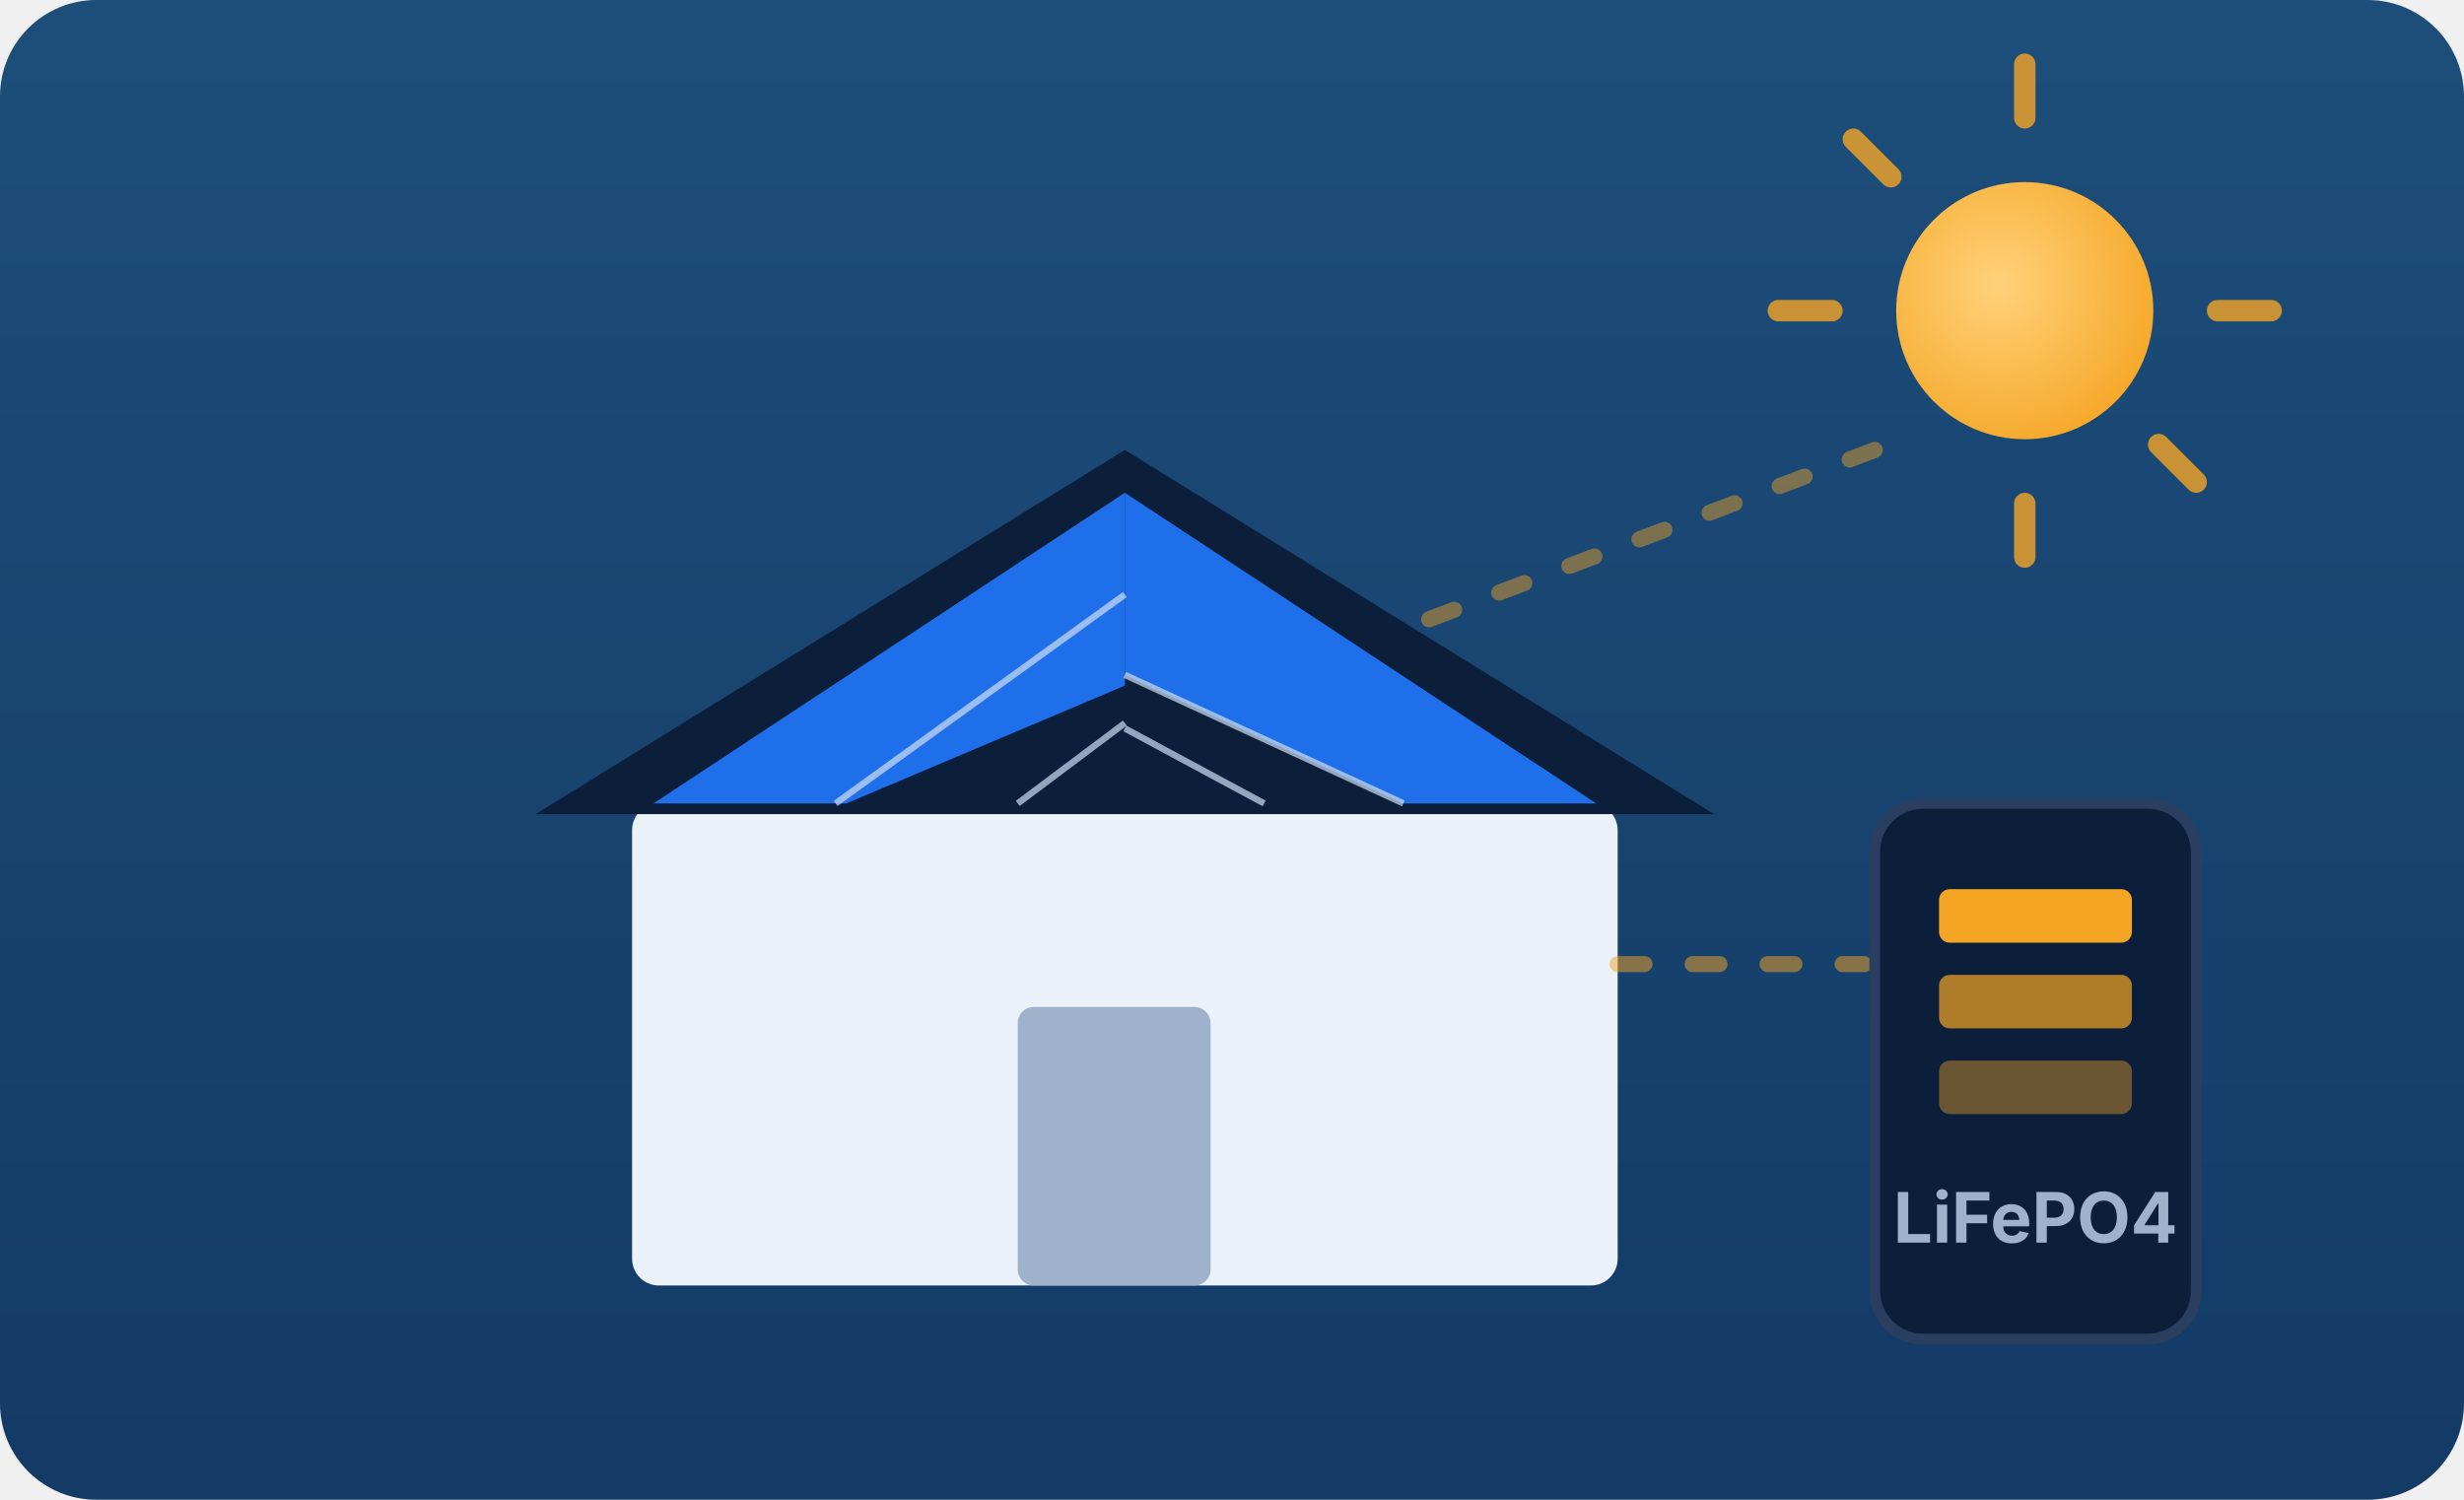
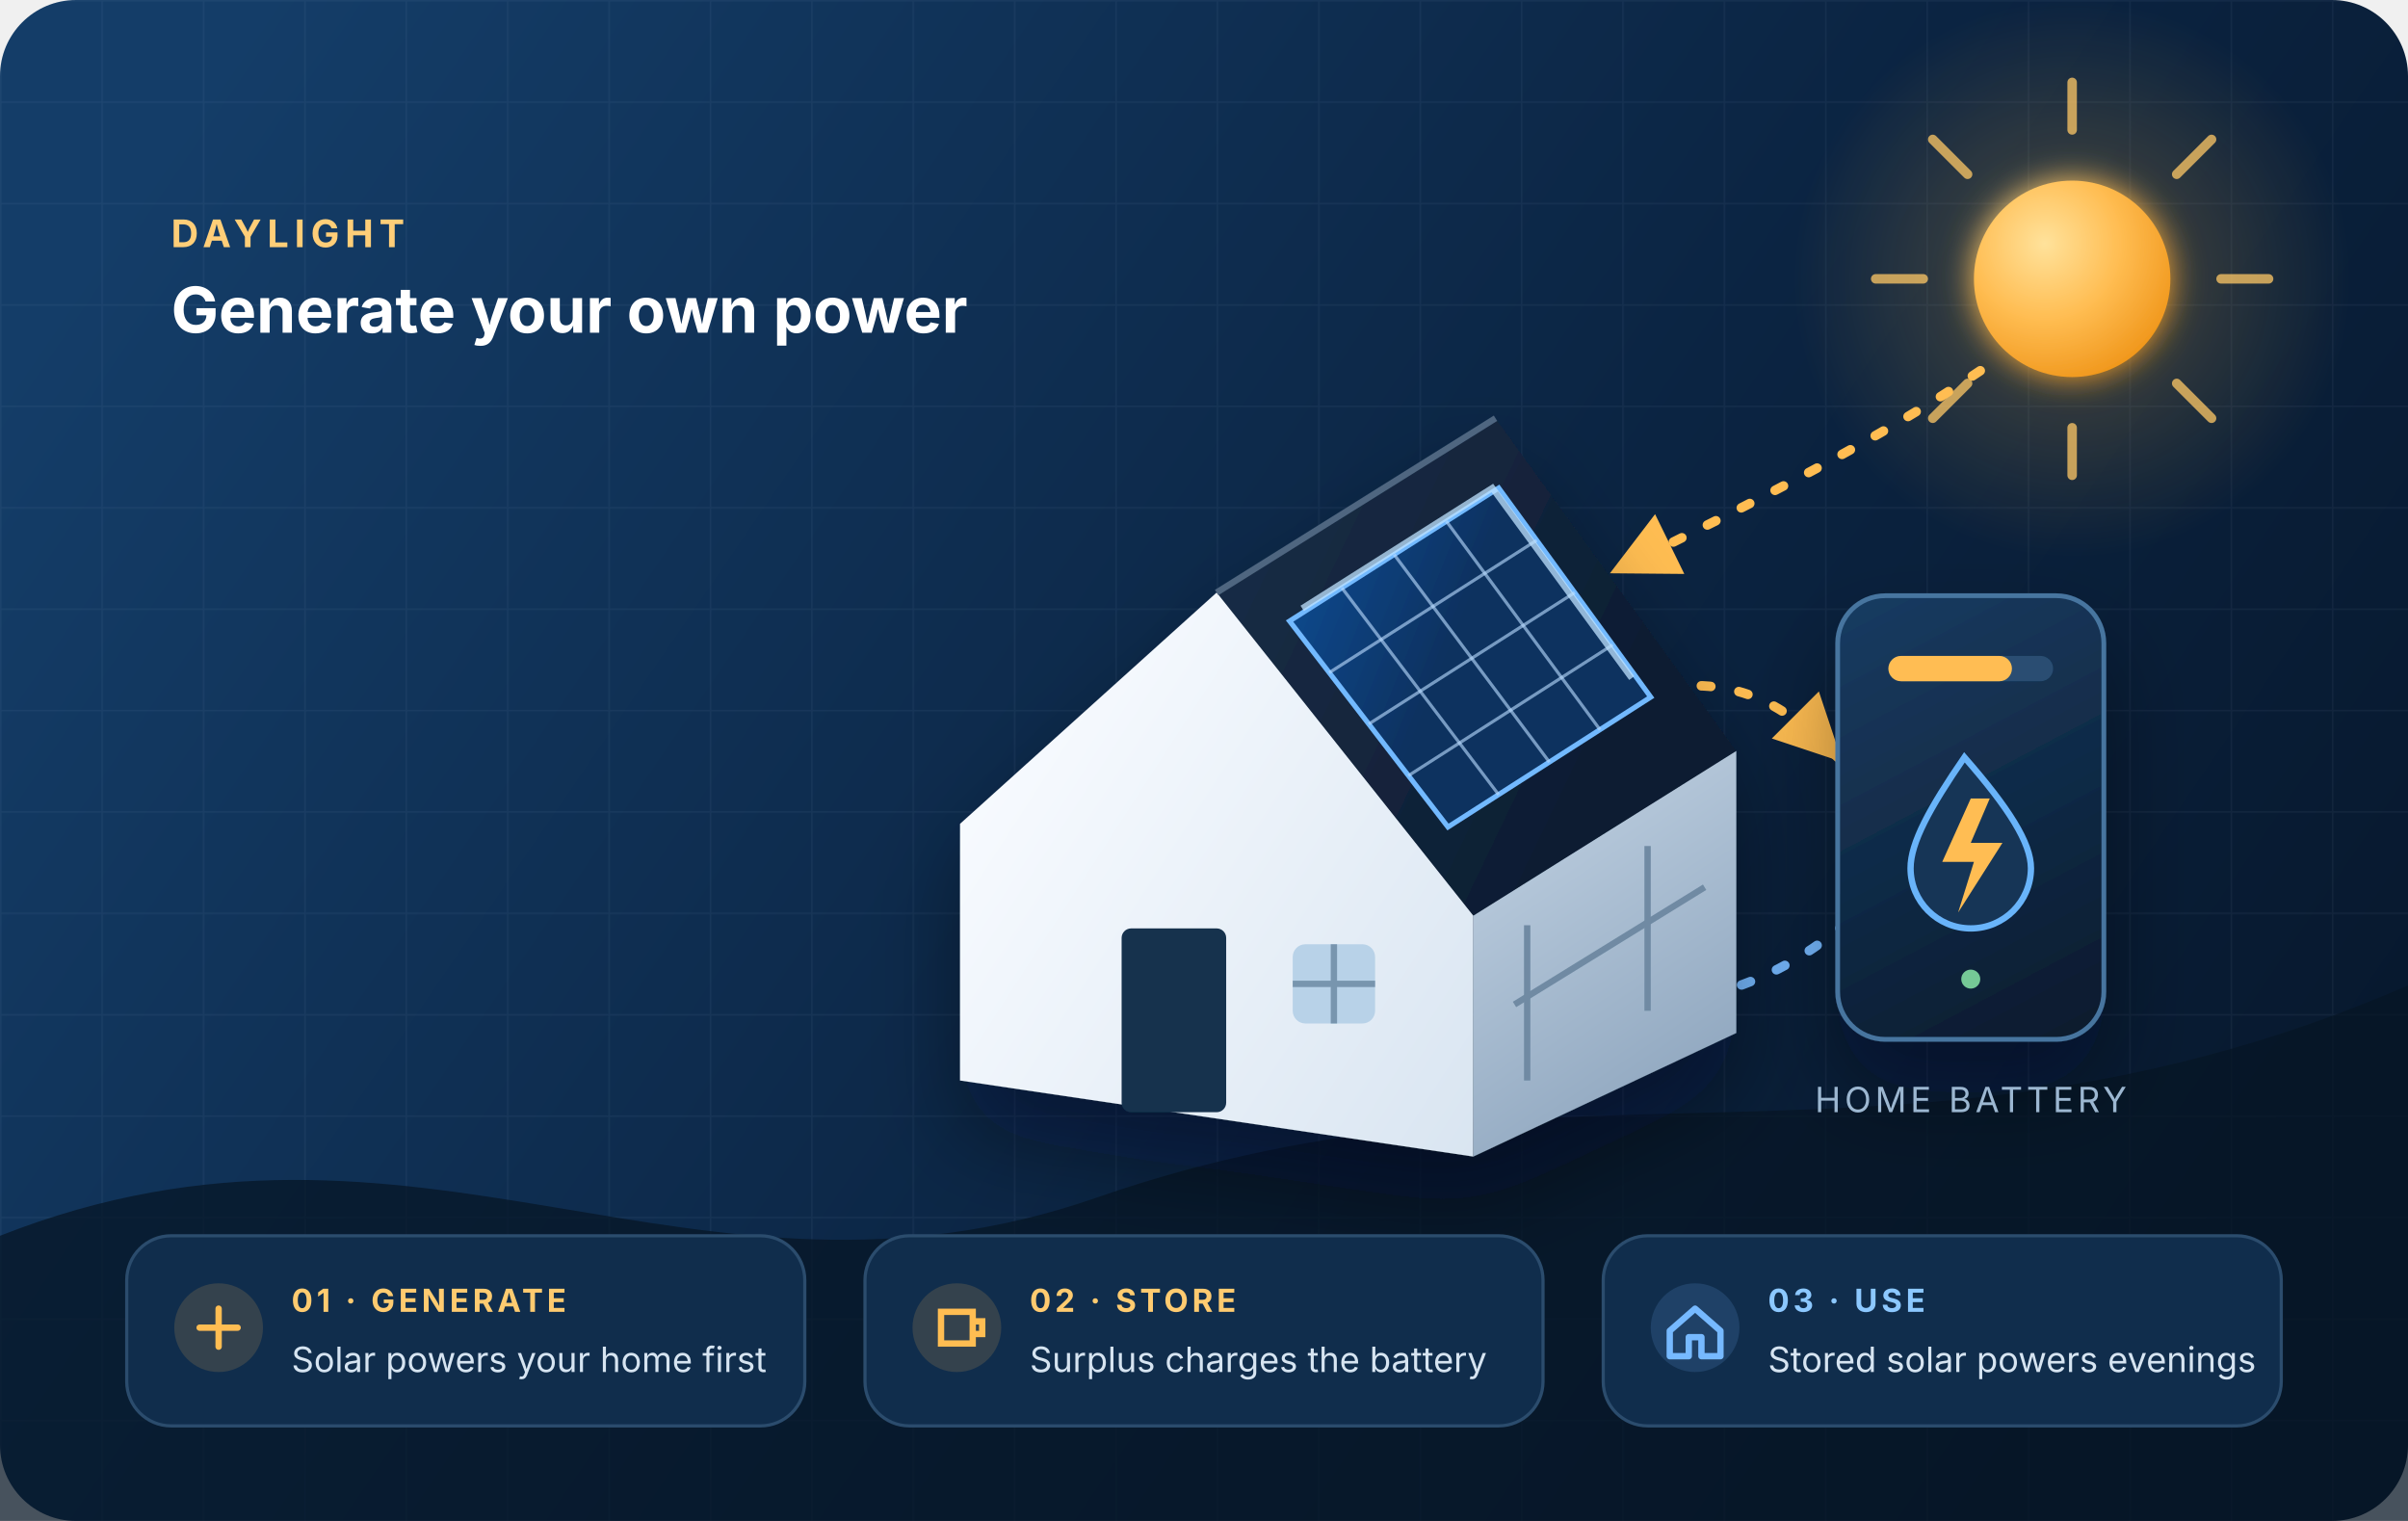
- <svg xmlns="http://www.w3.org/2000/svg" viewBox="0 0 460 280" width="460" height="280">
+ <svg xmlns="http://www.w3.org/2000/svg" viewBox="0 0 760 480" role="img" aria-labelledby="title desc">
  <defs>
-     <linearGradient id="hsky" x1="0" y1="0" x2="0" y2="1">
-       <stop offset="0" stop-color="#1d4e7a" />
-       <stop offset="1" stop-color="#143a66" />
+     <linearGradient id="backdrop" x1="70" y1="18" x2="700" y2="450" gradientUnits="userSpaceOnUse">
+       <stop stop-color="#143D68" />
+       <stop offset=".58" stop-color="#0B2442" />
+       <stop offset="1" stop-color="#07182D" />
    </linearGradient>
-     <radialGradient id="hsun" cx="0.4" cy="0.4" r="0.7">
-       <stop offset="0" stop-color="#ffd27a" />
-       <stop offset="1" stop-color="#f5a524" />
+     <linearGradient id="roof" x1="245" y1="150" x2="495" y2="270" gradientUnits="userSpaceOnUse">
+       <stop stop-color="#243B59" />
+       <stop offset="1" stop-color="#0D1D32" />
+     </linearGradient>
+     <linearGradient id="wallFront" x1="302" y1="246" x2="472" y2="356" gradientUnits="userSpaceOnUse">
+       <stop stop-color="#F8FBFF" />
+       <stop offset="1" stop-color="#D9E5F1" />
+     </linearGradient>
+     <linearGradient id="wallSide" x1="472" y1="248" x2="535" y2="342" gradientUnits="userSpaceOnUse">
+       <stop stop-color="#BFD0E1" />
+       <stop offset="1" stop-color="#91A8C0" />
+     </linearGradient>
+     <linearGradient id="panel" x1="282" y1="170" x2="445" y2="236" gradientUnits="userSpaceOnUse">
+       <stop stop-color="#2581E8" />
+       <stop offset=".55" stop-color="#1555A4" />
+       <stop offset="1" stop-color="#0B315F" />
+     </linearGradient>
+     <linearGradient id="battery" x1="581" y1="182" x2="658" y2="328" gradientUnits="userSpaceOnUse">
+       <stop stop-color="#183D64" />
+       <stop offset="1" stop-color="#0A1A2D" />
+     </linearGradient>
+     <radialGradient id="sun" cx=".36" cy=".32" r=".74">
+       <stop stop-color="#FFE29B" />
+       <stop offset=".52" stop-color="#FFBD52" />
+       <stop offset="1" stop-color="#F0961A" />
    </radialGradient>
+     <radialGradient id="sunGlow">
+       <stop stop-color="#FFB83E" stop-opacity=".28" />
+       <stop offset="1" stop-color="#FFB83E" stop-opacity="0" />
+     </radialGradient>
+     <pattern id="grid" width="32" height="32" patternUnits="userSpaceOnUse">
+       <path d="M32 0H0V32" fill="none" stroke="#BFD7EE" stroke-opacity=".055" />
+     </pattern>
+     <filter id="softShadow" x="-30%" y="-30%" width="160%" height="180%">
+       <feDropShadow dx="0" dy="16" stdDeviation="14" flood-color="#020A14" flood-opacity=".38" />
+     </filter>
+     <filter id="glow" x="-80%" y="-80%" width="260%" height="260%">
+       <feGaussianBlur stdDeviation="5" result="blur" />
+       <feMerge>
+         <feMergeNode in="blur" />
+         <feMergeNode in="SourceGraphic" />
+       </feMerge>
+     </filter>
+     <marker id="arrow" viewBox="0 0 10 10" refX="9" refY="5" markerWidth="7" markerHeight="7" orient="auto-start-reverse">
+       <path d="M0 0 10 5 0 10Z" fill="#FFBD52" />
+     </marker>
  </defs>
-   <rect width="460" height="280" rx="18" fill="url(#hsky)" />
-   <circle cx="378" cy="58" r="24" fill="url(#hsun)" />
-   <g stroke="#f5a524" stroke-width="4" stroke-linecap="round" opacity="0.8">
-     <line x1="378" y1="22" x2="378" y2="12" />
-     <line x1="378" y1="104" x2="378" y2="94" />
-     <line x1="342" y1="58" x2="332" y2="58" />
-     <line x1="424" y1="58" x2="414" y2="58" />
-     <line x1="353" y1="33" x2="346" y2="26" />
-     <line x1="403" y1="83" x2="410" y2="90" />
+   <rect width="760" height="480" rx="24" fill="url(#backdrop)" />
+   <rect width="760" height="480" rx="24" fill="url(#grid)" />
+   <path d="M0 390C132 338 219 422 346 378C492 327 603 379 760 311V480H0Z" fill="#061525" fill-opacity=".72" />
+   <circle cx="654" cy="88" r="88" fill="url(#sunGlow)" />
+   <circle cx="654" cy="88" r="31" fill="url(#sun)" filter="url(#glow)" />
+   <g stroke="#FFC866" stroke-width="3" stroke-linecap="round" opacity=".75">
+     <path d="M654 41V26M654 150v-15M607 88h-15M716 88h-15M621 55l-11-11M698 132l-11-11M621 121l-11 11M698 44l-11 11" />
  </g>
-   <line x1="350" y1="84" x2="250" y2="122" stroke="#f5a524" stroke-width="3" stroke-linecap="round" opacity="0.45" stroke-dasharray="5 9" />
-   <rect x="118" y="150" width="184" height="90" fill="#eaf1f8" rx="5" />
-   <rect x="190" y="188" width="36" height="52" fill="#9fb2cc" rx="3" />
-   <polygon points="100,152 210,84 320,152" fill="#0b1f3a" />
-   <polygon points="122,150 210,92 210,128 158,150" fill="#1f6feb" />
-   <polygon points="210,92 298,150 262,150 210,126" fill="#1f6feb" />
-   <g stroke="#cfe0f7" stroke-width="1.2" opacity="0.7">
-     <line x1="156" y1="150" x2="210" y2="111" />
-     <line x1="190" y1="150" x2="210" y2="135" />
-     <line x1="210" y1="126" x2="262" y2="150" />
-     <line x1="210" y1="136" x2="236" y2="150" />
+   <text x="54" y="78" fill="#FFCE78" font-family="Inter,Segoe UI,sans-serif" font-size="12" font-weight="750" letter-spacing="1.8">DAYLIGHT</text>
+   <text x="54" y="105" fill="#FFFFFF" font-family="Inter,Segoe UI,sans-serif" font-size="20" font-weight="700">Generate your own power</text>
+   <path d="M625 117C594 138 555 158 510 180" fill="none" stroke="#FFBD52" stroke-width="3" stroke-linecap="round" stroke-dasharray="3 9" marker-end="url(#arrow)" />
+   <path d="M525 217C549 214 563 222 580 239" fill="none" stroke="#FFBD52" stroke-width="3" stroke-linecap="round" stroke-dasharray="3 9" marker-end="url(#arrow)" />
+   <path d="M583 291C555 315 524 321 486 315" fill="none" stroke="#76B9FF" stroke-width="3" stroke-linecap="round" stroke-dasharray="3 9" marker-end="url(#arrow)" />
+   <g filter="url(#softShadow)">
+     <path d="M303 260 390 207 472 132 384 187Z" fill="#162A43" />
+     <path d="M384 187 472 132 548 237 465 289Z" fill="url(#roof)" />
+     <path d="M303 260 384 187 465 289 465 365 303 341Z" fill="url(#wallFront)" />
+     <path d="M465 289 548 237 548 326 465 365Z" fill="url(#wallSide)" />
+     <path d="M384 187 472 132" fill="none" stroke="#4F6680" stroke-width="2" />
+     <path d="M407 196 473 154 521 220 457 261Z" fill="url(#panel)" stroke="#72B9FF" stroke-width="1.6" />
+     <g fill="none" stroke="#B9DBFF" stroke-opacity=".62" stroke-width="1">
+       <path d="M423.5 185.5 473 250.8M440 175 489 240.5M456.5 164.5 505 230.3" />
+       <path d="M419.5 212.3 485 170.5M432 228.5 497 187M444.5 244.8 509 203.5" />
+     </g>
+     <path d="M411 192 471 154 515 214" fill="none" stroke="#BFE2FF" stroke-opacity=".75" stroke-width="2" />
+     <rect x="354" y="293" width="33" height="58" rx="3" fill="#17324D" />
+     <rect x="408" y="298" width="26" height="25" rx="4" fill="#B8D2E8" />
+     <path d="M421 298v25M408 310.5h26" stroke="#7895AE" stroke-width="2" />
+     <path d="M482 292v49M520 267v52" stroke="#6F8AA3" stroke-width="2" />
+     <path d="M478 317 538 280" stroke="#6F8AA3" stroke-width="2" />
  </g>
-   <line x1="302" y1="180" x2="348" y2="180" stroke="#f5a524" stroke-width="3" stroke-linecap="round" opacity="0.5" stroke-dasharray="5 9" />
-   <rect x="350" y="150" width="60" height="100" rx="9" fill="#0b1f3a" stroke="#2a3f5f" stroke-width="2" />
-   <rect x="362" y="166" width="36" height="10" rx="2" fill="#f5a524" />
-   <rect x="362" y="182" width="36" height="10" rx="2" fill="#f5a524" opacity="0.7" />
-   <rect x="362" y="198" width="36" height="10" rx="2" fill="#f5a524" opacity="0.4" />
-   <text x="380" y="232" fill="#9fb2cc" font-size="13" font-family="Inter, system-ui, sans-serif" text-anchor="middle" font-weight="700">LiFePO4</text>
+   <g filter="url(#softShadow)">
+     <rect x="580" y="188" width="84" height="140" rx="15" fill="url(#battery)" stroke="#47749F" stroke-width="1.5" />
+     <rect x="596" y="207" width="52" height="8" rx="4" fill="#294E72" />
+     <rect x="596" y="207" width="39" height="8" rx="4" fill="#FFBD52" />
+     <path d="M620 239c-11 16-17 27-17 35a19 19 0 0 0 38 0c0-8-7-19-21-35Z" fill="#163457" stroke="#69B4FA" stroke-width="2" />
+     <path d="m622 252-9 20h10l-5 16 14-22h-10l6-14Z" fill="#FFBD52" />
+     <circle cx="622" cy="309" r="3" fill="#75C996" />
+   </g>
+   <text x="622" y="351" fill="#9CB7D1" font-family="Inter,Segoe UI,sans-serif" font-size="11" text-anchor="middle" letter-spacing="1.2">HOME BATTERY</text>
+   <g transform="translate(40 390)">
+     <rect width="214" height="60" rx="14" fill="#102D4C" stroke="#2B4C6D" />
+     <circle cx="29" cy="29" r="14" fill="#FFBD52" fill-opacity=".15" />
+     <path d="M23 29h12M29 23v12" stroke="#FFBD52" stroke-width="2" stroke-linecap="round" />
+     <text x="52" y="24" fill="#FFCB70" font-family="Inter,Segoe UI,sans-serif" font-size="10" font-weight="750" letter-spacing="1.2">01 · GENERATE</text>
+     <text x="52" y="43" fill="#D6E4F1" font-family="Inter,Segoe UI,sans-serif" font-size="11">Solar powers your home first</text>
+   </g>
+   <g transform="translate(273 390)">
+     <rect width="214" height="60" rx="14" fill="#102D4C" stroke="#2B4C6D" />
+     <circle cx="29" cy="29" r="14" fill="#FFBD52" fill-opacity=".15" />
+     <path d="M24 34h10V24H24v10Zm10-7h3v4h-3" fill="none" stroke="#FFBD52" stroke-width="2" />
+     <text x="52" y="24" fill="#FFCB70" font-family="Inter,Segoe UI,sans-serif" font-size="10" font-weight="750" letter-spacing="1.2">02 · STORE</text>
+     <text x="52" y="43" fill="#D6E4F1" font-family="Inter,Segoe UI,sans-serif" font-size="11">Surplus charges the battery</text>
+   </g>
+   <g transform="translate(506 390)">
+     <rect width="214" height="60" rx="14" fill="#102D4C" stroke="#2B4C6D" />
+     <circle cx="29" cy="29" r="14" fill="#76B9FF" fill-opacity=".15" />
+     <path d="m21 30 8-7 8 7v8h-6v-6h-4v6h-6Z" fill="none" stroke="#76B9FF" stroke-width="2" stroke-linejoin="round" />
+     <text x="52" y="24" fill="#8CC8FF" font-family="Inter,Segoe UI,sans-serif" font-size="10" font-weight="750" letter-spacing="1.2">03 · USE</text>
+     <text x="52" y="43" fill="#D6E4F1" font-family="Inter,Segoe UI,sans-serif" font-size="11">Stored solar powers evenings</text>
+   </g>
</svg>
